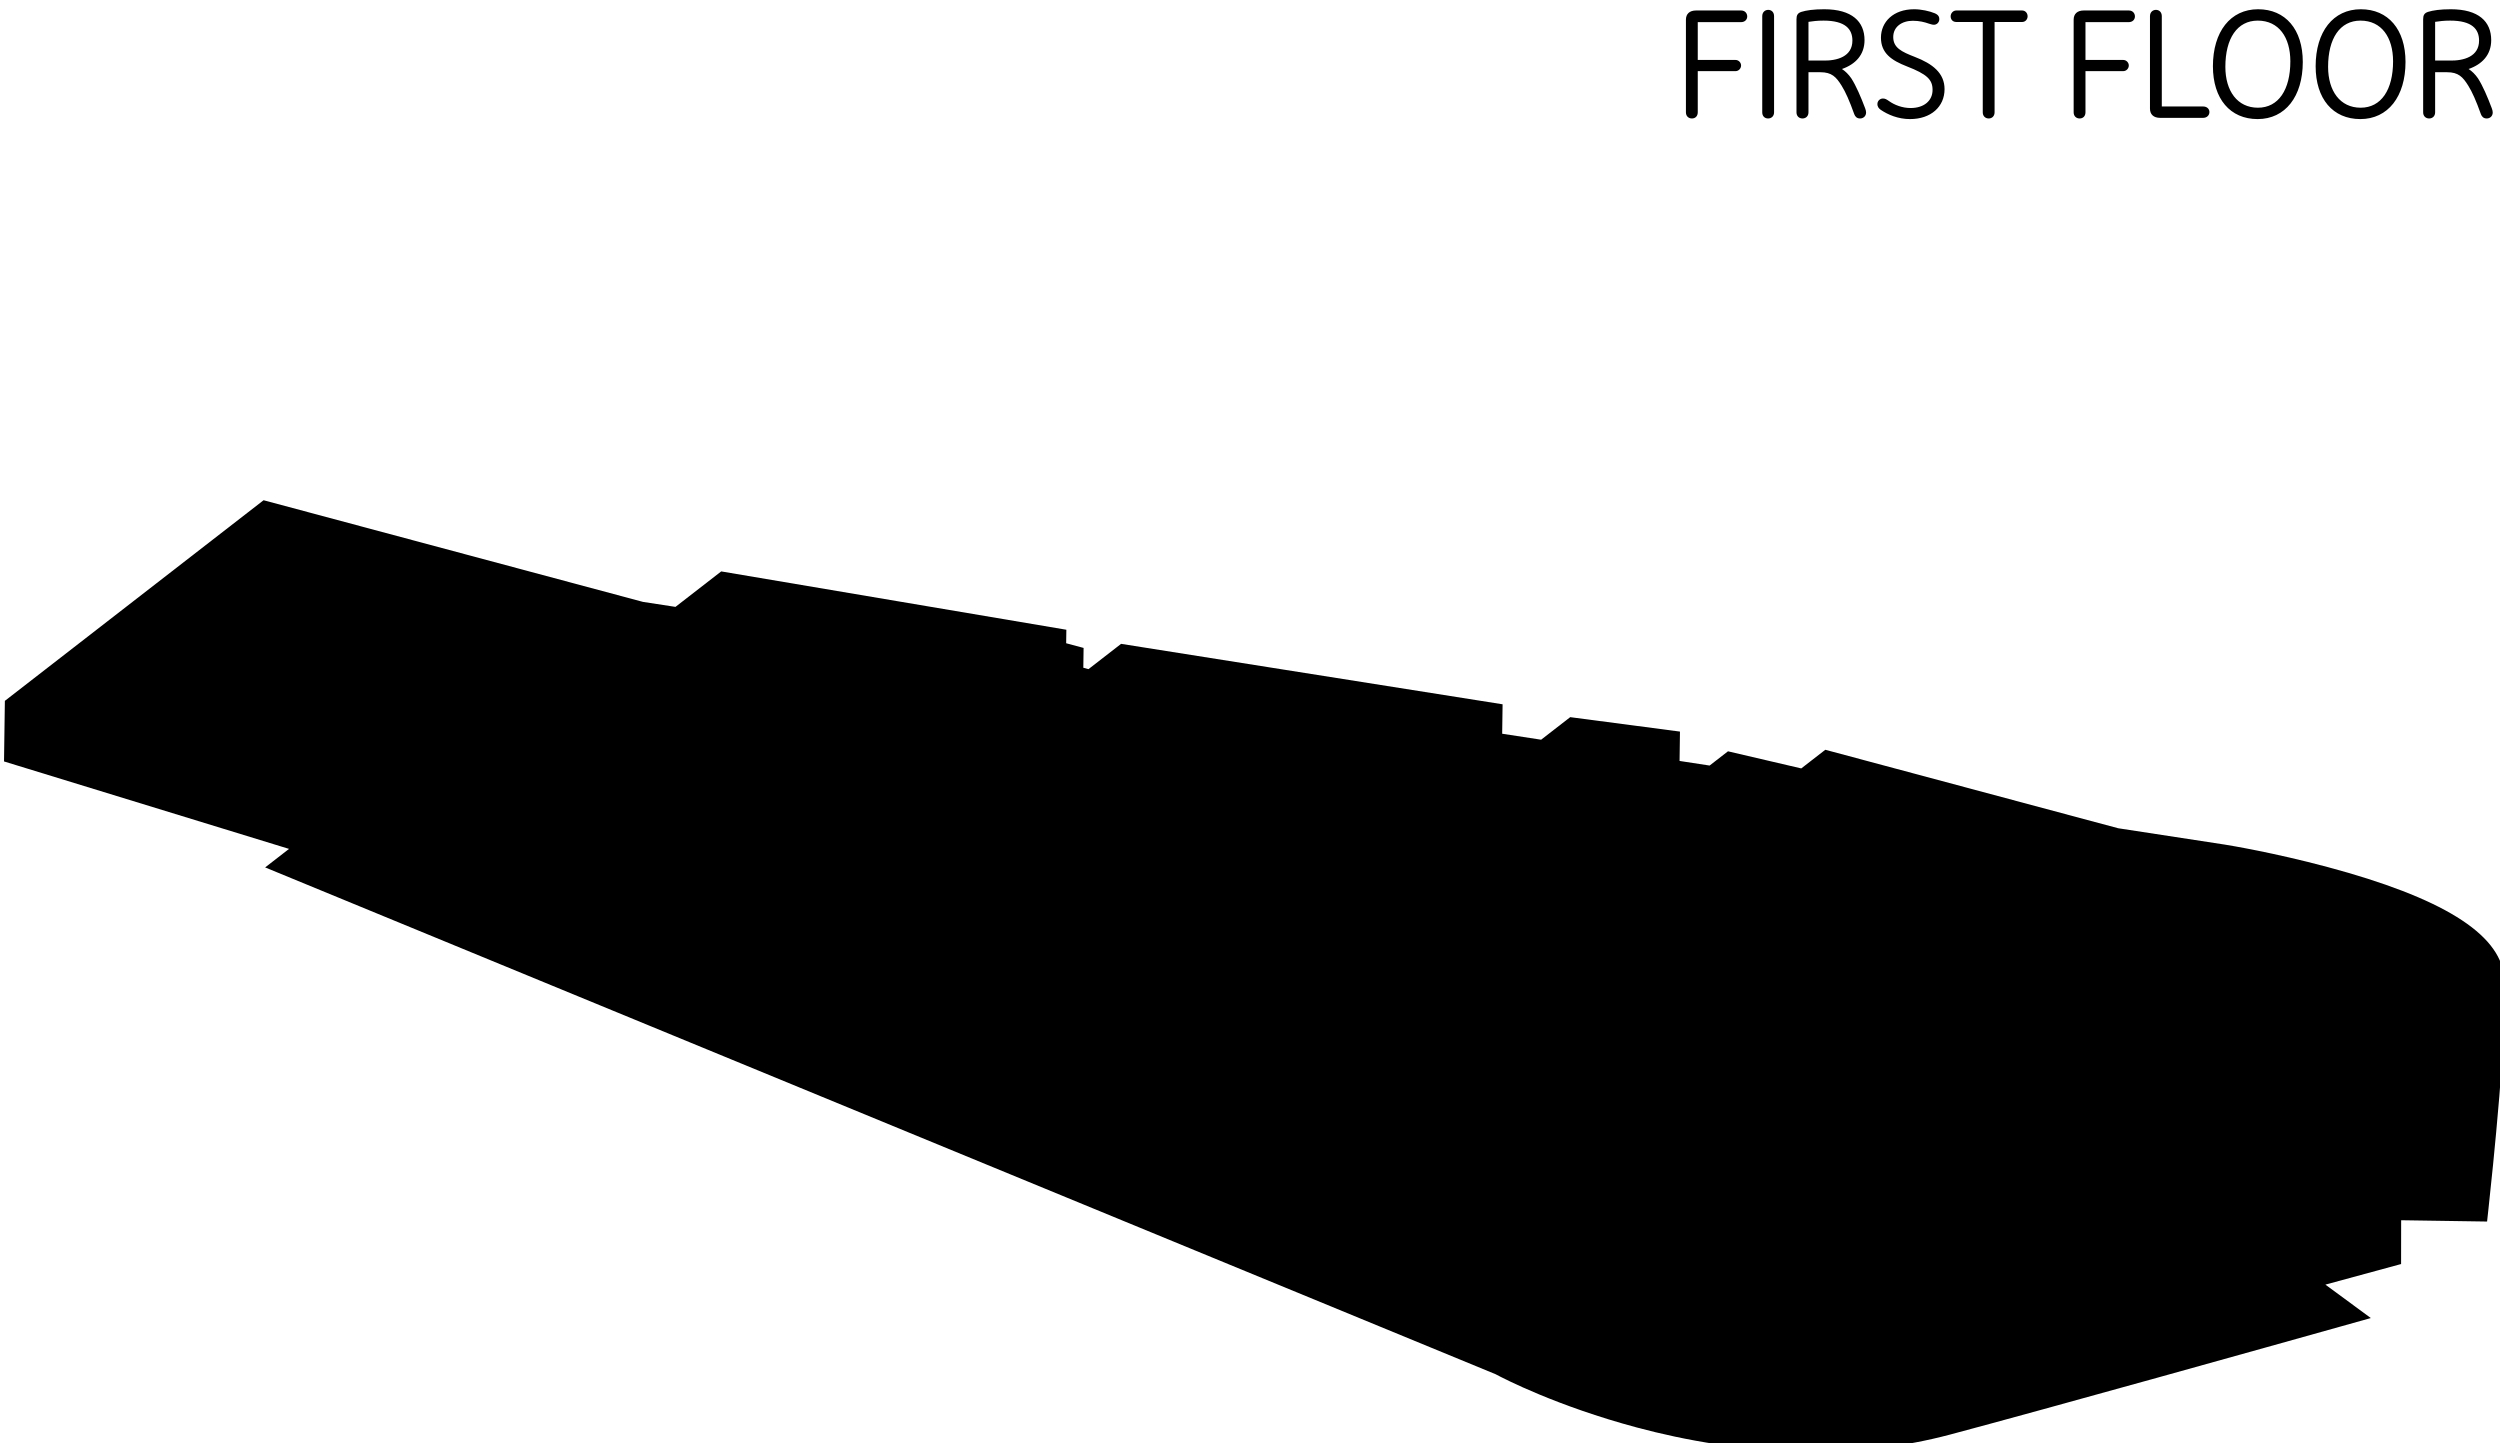
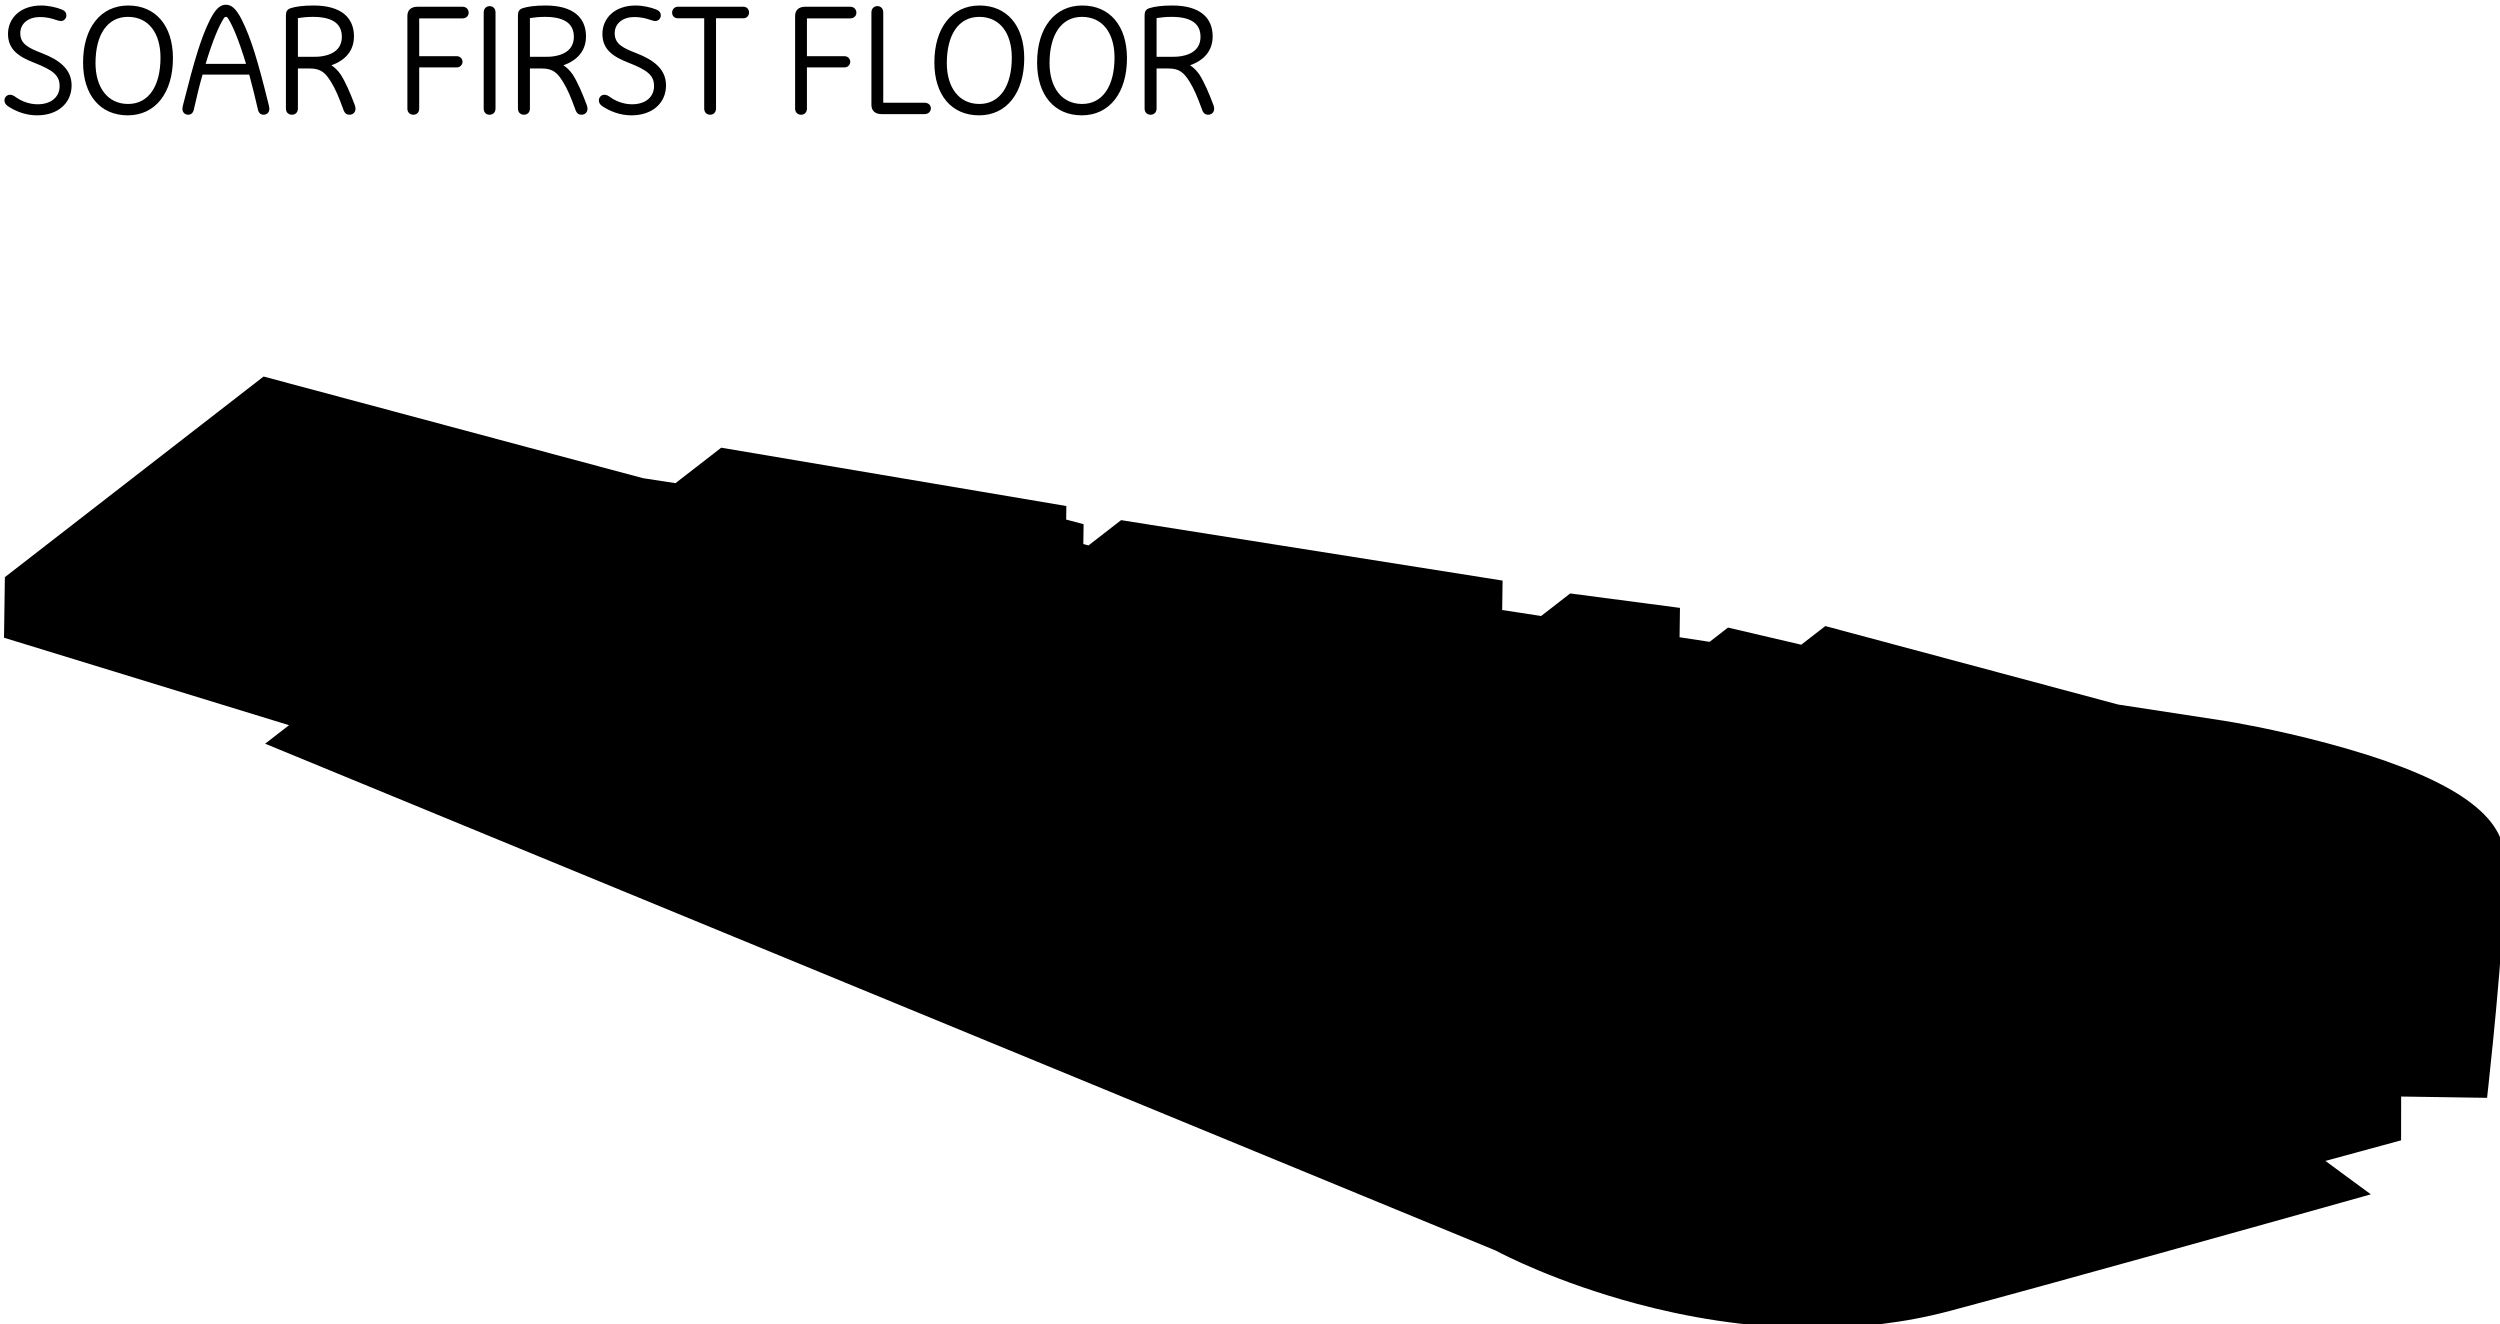
<svg xmlns="http://www.w3.org/2000/svg" version="1.1" xml:space="preserve">
  <g class="level" id="level4">
    <g class="outline">
-       <path d="M260.911,101.693 L260.911,101.693 C260.408,97.235 254.392,93.522 242.522,90.341 C236.91,88.837 232.321,88.085 231.807,88.003 L220.704,86.3 L190.192,78.124 L187.685,80.067 L180.051,78.283 L178.135,79.768 L175.005,79.288 L175.047,76.229 L163.611,74.725 L160.581,77.075 L156.522,76.452 L156.565,73.385 L116.815,67.087 L113.417,69.722 L112.878,69.577 L112.907,67.512 L111.091,67.025 L111.111,65.617 L75.149,59.539 L70.382,63.235 L66.999,62.716 L27.465,52.123 L0.507,73.027 L0.419,79.34 L30.117,88.452 L27.627,90.382 L155.831,143.186 C156.711,143.657 162.219,146.507 170.557,148.741 C175.462,150.055 181.906,151.266 188.993,151.266 C193.537,151.266 198.347,150.768 203.184,149.48 C213.464,146.743 236.92,140.172 243.865,138.224 L247.032,137.336 L242.299,133.854 L250.186,131.709 L250.192,127.145 L259.146,127.281 L259.294,125.923 C259.653,122.649 261.406,106.092 260.911,101.693 L260.911,101.693 Z M260.911,101.693" class="outline" />
+       <path d="M260.911,88.803 L260.911,88.803 C260.408,84.345 254.392,80.632 242.522,77.451 C236.91,75.947 232.321,75.195 231.807,75.113 L220.704,73.41 L190.192,65.234 L187.685,67.177 L180.051,65.393 L178.135,66.878 L175.005,66.398 L175.047,63.339 L163.611,61.835 L160.581,64.185 L156.522,63.562 L156.565,60.495 L116.815,54.197 L113.417,56.832 L112.878,56.687 L112.907,54.622 L111.091,54.135 L111.111,52.727 L75.149,46.649 L70.382,50.345 L66.999,49.826 L27.465,39.233 L0.507,60.137 L0.419,66.45 L30.117,75.562 L27.627,77.492 L155.831,130.296 C156.711,130.767 162.219,133.617 170.557,135.851 C175.462,137.165 181.906,138.376 188.993,138.376 C193.537,138.376 198.347,137.878 203.184,136.59 C213.464,133.853 236.92,127.282 243.865,125.334 L247.032,124.446 L242.299,120.964 L250.186,118.819 L250.192,114.255 L259.146,114.391 L259.294,113.033 C259.653,109.759 261.406,93.203 260.911,88.803 L260.911,88.803 Z M260.911,88.803" class="outline" />
    </g>
    <g class="label">
-       <path d="M192.902,8.166 C192.614,7.75 192.294,7.43 191.925,7.19 C193.35,6.693 194.278,5.701 194.278,4.181 C194.278,2.244 192.966,0.964 190.069,0.964 C188.965,0.964 188.212,1.076 187.7,1.236 C187.3,1.364 187.188,1.604 187.188,2.004 L187.188,11.704 C187.188,12.104 187.46,12.344 187.813,12.344 C188.165,12.344 188.437,12.104 188.437,11.704 L188.437,7.526 L189.686,7.526 C190.854,7.526 191.319,8.006 191.895,8.935 C192.295,9.575 192.711,10.503 193.207,11.896 C193.303,12.152 193.479,12.344 193.815,12.344 C194.151,12.344 194.44,12.104 194.44,11.72 C194.44,11.608 194.408,11.448 194.344,11.288 C193.911,10.135 193.398,8.935 192.902,8.166 L192.902,8.166 Z M189.877,6.31 L188.437,6.31 L188.437,2.276 C188.885,2.212 189.317,2.148 190.006,2.148 C192.295,2.148 193.015,3.044 193.015,4.229 C193.014,5.878 191.462,6.358 189.877,6.31 L189.877,6.31 Z M184.245,1.028 C183.892,1.028 183.62,1.284 183.62,1.684 L183.62,11.704 C183.62,12.104 183.876,12.344 184.228,12.344 C184.58,12.344 184.852,12.104 184.852,11.704 L184.852,1.684 C184.853,1.283 184.597,1.028 184.245,1.028 L184.245,1.028 Z M199.51,5.926 C198.149,5.398 197.269,4.982 197.269,3.861 C197.269,2.789 198.165,2.164 199.318,2.164 C199.99,2.164 200.55,2.308 200.999,2.468 C201.175,2.516 201.335,2.58 201.511,2.58 C201.799,2.58 202.071,2.34 202.071,1.988 C202.071,1.764 201.975,1.54 201.591,1.38 C201.047,1.156 200.198,0.964 199.446,0.964 C197.269,0.964 195.989,2.292 195.989,3.925 C195.989,5.542 197.093,6.294 198.694,6.918 C200.791,7.734 201.367,8.294 201.367,9.367 C201.367,10.503 200.471,11.256 199.078,11.256 C198.214,11.256 197.397,10.936 196.837,10.536 C196.581,10.36 196.437,10.264 196.197,10.264 C195.893,10.264 195.636,10.504 195.621,10.808 C195.605,11.112 195.765,11.304 195.973,11.448 C196.709,11.945 197.765,12.408 199.014,12.408 C201.207,12.408 202.616,11.112 202.616,9.287 C202.615,7.622 201.382,6.646 199.51,5.926 L199.51,5.926 Z M181.415,1.092 L176.725,1.092 C176.037,1.092 175.668,1.46 175.668,2.052 L175.668,11.704 C175.668,12.104 175.94,12.344 176.293,12.344 C176.645,12.344 176.901,12.104 176.901,11.704 L176.901,7.414 L180.823,7.414 C181.175,7.414 181.415,7.126 181.415,6.822 C181.415,6.534 181.175,6.245 180.823,6.245 L176.901,6.245 L176.901,2.308 L181.399,2.308 C181.847,2.308 182.055,2.004 182.055,1.716 C182.055,1.412 181.847,1.092 181.415,1.092 L181.415,1.092 Z M210.695,1.092 L203.844,1.092 C203.492,1.092 203.252,1.396 203.252,1.7 C203.252,2.004 203.444,2.292 203.844,2.292 L206.597,2.292 L206.597,11.704 C206.597,12.104 206.869,12.344 207.221,12.344 C207.557,12.344 207.829,12.104 207.829,11.704 L207.829,2.292 L210.694,2.292 C211.062,2.292 211.27,1.988 211.27,1.7 C211.271,1.38 211.047,1.092 210.695,1.092 L210.695,1.092 Z M259.639,11.288 C259.207,10.135 258.695,8.935 258.199,8.166 C257.911,7.75 257.591,7.43 257.222,7.19 C258.647,6.693 259.576,5.701 259.576,4.181 C259.576,2.244 258.264,0.964 255.366,0.964 C254.262,0.964 253.51,1.076 252.997,1.236 C252.597,1.364 252.485,1.604 252.485,2.004 L252.485,11.704 C252.485,12.104 252.756,12.344 253.109,12.344 C253.461,12.344 253.733,12.104 253.733,11.704 L253.733,7.526 L254.981,7.526 C256.15,7.526 256.614,8.006 257.19,8.935 C257.59,9.575 258.006,10.503 258.502,11.896 C258.599,12.152 258.774,12.344 259.11,12.344 C259.446,12.344 259.734,12.104 259.734,11.72 C259.734,11.608 259.703,11.447 259.639,11.288 L259.639,11.288 Z M255.173,6.31 L253.733,6.31 L253.733,2.276 C254.181,2.212 254.613,2.148 255.301,2.148 C257.59,2.148 258.311,3.044 258.311,4.229 C258.311,5.878 256.758,6.358 255.173,6.31 L255.173,6.31 Z M245.989,0.964 C243.108,0.964 241.283,3.301 241.283,6.902 C241.283,10.295 243.076,12.408 245.941,12.408 C248.822,12.408 250.647,10.055 250.647,6.454 C250.647,3.06 248.839,0.964 245.989,0.964 L245.989,0.964 Z M245.974,11.223 C243.829,11.223 242.58,9.478 242.58,6.966 C242.58,4.005 243.812,2.148 245.957,2.148 C248.15,2.148 249.351,3.893 249.351,6.39 C249.351,9.351 248.118,11.223 245.974,11.223 L245.974,11.223 Z M235.285,0.964 C232.404,0.964 230.579,3.301 230.579,6.902 C230.579,10.295 232.372,12.408 235.237,12.408 C238.118,12.408 239.943,10.055 239.943,6.454 C239.943,3.06 238.135,0.964 235.285,0.964 L235.285,0.964 Z M235.27,11.223 C233.125,11.223 231.876,9.478 231.876,6.966 C231.876,4.005 233.108,2.148 235.253,2.148 C237.446,2.148 238.647,3.893 238.647,6.39 C238.646,9.351 237.414,11.223 235.27,11.223 L235.27,11.223 Z M221.814,1.092 L217.124,1.092 C216.436,1.092 216.068,1.46 216.068,2.052 L216.068,11.704 C216.068,12.104 216.339,12.344 216.692,12.344 C217.044,12.344 217.3,12.104 217.3,11.704 L217.3,7.414 L221.221,7.414 C221.574,7.414 221.814,7.126 221.814,6.822 C221.814,6.534 221.574,6.245 221.221,6.245 L217.3,6.245 L217.3,2.308 L221.797,2.308 C222.245,2.308 222.453,2.004 222.453,1.716 C222.454,1.412 222.246,1.092 221.814,1.092 L221.814,1.092 Z M229.559,11.095 L225.253,11.095 L225.253,1.684 C225.253,1.284 224.996,1.028 224.645,1.028 C224.292,1.028 224.021,1.284 224.021,1.684 L224.021,11.32 C224.021,11.912 224.389,12.28 225.077,12.28 L229.559,12.28 C229.958,12.28 230.215,12.008 230.215,11.672 C230.215,11.367 229.975,11.095 229.559,11.095 L229.559,11.095 Z M229.559,11.095" class="Shape" />
+       <path d="M4.354,5.536 C2.994,5.008 2.113,4.592 2.113,3.471 C2.113,2.399 3.009,1.774 4.162,1.774 C4.834,1.774 5.394,1.918 5.843,2.078 C6.019,2.126 6.179,2.19 6.355,2.19 C6.643,2.19 6.916,1.95 6.916,1.598 C6.916,1.374 6.82,1.15 6.436,0.99 C5.892,0.766 5.043,0.574 4.291,0.574 C2.114,0.574 0.834,1.902 0.834,3.535 C0.834,5.152 1.938,5.904 3.539,6.528 C5.636,7.344 6.212,7.904 6.212,8.977 C6.212,10.113 5.316,10.866 3.923,10.866 C3.059,10.866 2.242,10.546 1.682,10.146 C1.426,9.97 1.282,9.874 1.042,9.874 C0.738,9.874 0.481,10.114 0.466,10.418 C0.45,10.722 0.61,10.914 0.818,11.058 C1.554,11.555 2.61,12.018 3.859,12.018 C6.052,12.018 7.461,10.722 7.461,8.897 C7.459,7.232 6.227,6.256 4.354,5.536 L4.354,5.536 Z M13.362,0.574 C10.481,0.574 8.656,2.911 8.656,6.512 C8.656,9.905 10.448,12.018 13.314,12.018 C16.195,12.018 18.02,9.665 18.02,6.064 C18.02,2.67 16.211,0.574 13.362,0.574 L13.362,0.574 Z M13.346,10.833 C11.201,10.833 9.952,9.088 9.952,6.576 C9.952,3.615 11.184,1.758 13.329,1.758 C15.522,1.758 16.723,3.503 16.723,6 C16.724,8.961 15.491,10.833 13.346,10.833 L13.346,10.833 Z M25.218,2.11 C24.594,0.861 24.098,0.493 23.537,0.493 C22.977,0.493 22.481,0.861 21.856,2.11 C20.96,3.919 20.272,6.192 19.103,10.818 C19.039,11.042 19.007,11.218 19.007,11.33 C19.007,11.714 19.263,11.954 19.615,11.954 C19.903,11.954 20.111,11.778 20.191,11.442 C20.495,10.066 20.799,8.833 21.104,7.776 L25.97,7.776 C26.258,8.833 26.562,10.065 26.883,11.442 C26.963,11.778 27.171,11.954 27.459,11.954 C27.811,11.954 28.067,11.714 28.067,11.33 C28.067,11.218 28.019,11.042 27.971,10.818 C26.835,6.192 26.115,3.919 25.218,2.11 L25.218,2.11 Z M21.425,6.656 C22.161,4.207 22.818,2.686 23.33,1.886 C23.378,1.822 23.426,1.758 23.538,1.758 C23.65,1.758 23.698,1.822 23.746,1.886 C24.258,2.686 24.898,4.207 25.635,6.656 L21.425,6.656 L21.425,6.656 Z M35.506,7.776 C35.218,7.36 34.898,7.04 34.529,6.8 C35.954,6.303 36.882,5.311 36.882,3.791 C36.882,1.854 35.57,0.574 32.673,0.574 C31.569,0.574 30.816,0.686 30.304,0.846 C29.904,0.974 29.792,1.214 29.792,1.614 L29.792,11.314 C29.792,11.714 30.064,11.954 30.416,11.954 C30.769,11.954 31.041,11.714 31.041,11.314 L31.041,7.136 L32.29,7.136 C33.458,7.136 33.923,7.616 34.499,8.545 C34.899,9.185 35.315,10.113 35.811,11.506 C35.907,11.762 36.083,11.954 36.419,11.954 C36.755,11.954 37.044,11.714 37.044,11.33 C37.044,11.218 37.012,11.058 36.948,10.898 C36.515,9.745 36.002,8.545 35.506,7.776 L35.506,7.776 Z M32.481,5.92 L31.041,5.92 L31.041,1.886 C31.489,1.822 31.921,1.758 32.61,1.758 C34.899,1.758 35.619,2.654 35.619,3.839 C35.618,5.488 34.066,5.968 32.481,5.92 L32.481,5.92 Z M48.194,0.702 L43.504,0.702 C42.816,0.702 42.448,1.07 42.448,1.662 L42.448,11.314 C42.448,11.714 42.719,11.954 43.072,11.954 C43.424,11.954 43.68,11.714 43.68,11.314 L43.68,7.024 L47.601,7.024 C47.954,7.024 48.194,6.736 48.194,6.432 C48.194,6.144 47.954,5.855 47.601,5.855 L43.68,5.855 L43.68,1.917 L48.177,1.917 C48.625,1.917 48.833,1.613 48.833,1.325 C48.834,1.022 48.626,0.702 48.194,0.702 L48.194,0.702 Z M51.024,0.638 C50.671,0.638 50.4,0.894 50.4,1.294 L50.4,11.314 C50.4,11.714 50.656,11.954 51.007,11.954 C51.36,11.954 51.632,11.714 51.632,11.314 L51.632,1.294 C51.633,0.893 51.376,0.638 51.024,0.638 L51.024,0.638 Z M59.682,7.776 C59.394,7.36 59.074,7.04 58.705,6.8 C60.13,6.303 61.059,5.311 61.059,3.791 C61.059,1.854 59.747,0.574 56.849,0.574 C55.745,0.574 54.993,0.686 54.48,0.846 C54.08,0.974 53.968,1.214 53.968,1.614 L53.968,11.314 C53.968,11.714 54.239,11.954 54.592,11.954 C54.944,11.954 55.216,11.714 55.216,11.314 L55.216,7.136 L56.464,7.136 C57.633,7.136 58.097,7.616 58.673,8.545 C59.073,9.185 59.489,10.113 59.985,11.506 C60.082,11.762 60.257,11.954 60.593,11.954 C60.929,11.954 61.217,11.714 61.217,11.33 C61.217,11.218 61.186,11.058 61.121,10.898 C60.69,9.745 60.178,8.545 59.682,7.776 L59.682,7.776 Z M56.656,5.92 L55.216,5.92 L55.216,1.886 C55.664,1.822 56.096,1.758 56.784,1.758 C59.073,1.758 59.794,2.654 59.794,3.839 C59.794,5.488 58.241,5.968 56.656,5.92 L56.656,5.92 Z M66.289,5.536 C64.929,5.008 64.049,4.592 64.049,3.471 C64.049,2.399 64.945,1.774 66.098,1.774 C66.77,1.774 67.33,1.918 67.779,2.078 C67.955,2.126 68.115,2.19 68.291,2.19 C68.579,2.19 68.852,1.95 68.852,1.598 C68.852,1.374 68.755,1.15 68.372,0.99 C67.828,0.766 66.979,0.574 66.227,0.574 C64.05,0.574 62.769,1.902 62.769,3.535 C62.769,5.152 63.873,5.904 65.474,6.528 C67.572,7.344 68.148,7.904 68.148,8.977 C68.148,10.113 67.252,10.866 65.859,10.866 C64.995,10.866 64.178,10.546 63.618,10.146 C63.362,9.97 63.218,9.874 62.977,9.874 C62.673,9.874 62.417,10.114 62.401,10.418 C62.385,10.722 62.546,10.914 62.754,11.058 C63.49,11.555 64.547,12.018 65.795,12.018 C67.988,12.018 69.397,10.722 69.397,8.897 C69.395,7.232 68.162,6.256 66.289,5.536 L66.289,5.536 Z M77.474,0.702 L70.623,0.702 C70.271,0.702 70.031,1.006 70.031,1.31 C70.031,1.614 70.222,1.902 70.623,1.902 L73.376,1.902 L73.376,11.314 C73.376,11.714 73.648,11.954 74.001,11.954 C74.337,11.954 74.608,11.714 74.608,11.314 L74.608,1.902 L77.473,1.902 C77.841,1.902 78.049,1.598 78.049,1.31 C78.05,0.99 77.826,0.702 77.474,0.702 L77.474,0.702 Z M88.594,0.702 L83.904,0.702 C83.216,0.702 82.848,1.07 82.848,1.662 L82.848,11.314 C82.848,11.714 83.119,11.954 83.472,11.954 C83.824,11.954 84.08,11.714 84.08,11.314 L84.08,7.024 L88.001,7.024 C88.354,7.024 88.594,6.736 88.594,6.432 C88.594,6.144 88.354,5.855 88.001,5.855 L84.08,5.855 L84.08,1.917 L88.577,1.917 C89.025,1.917 89.233,1.613 89.233,1.325 C89.233,1.022 89.025,0.702 88.594,0.702 L88.594,0.702 Z M96.338,10.705 L92.032,10.705 L92.032,1.293 C92.032,0.893 91.775,0.637 91.424,0.637 C91.071,0.637 90.8,0.893 90.8,1.293 L90.8,10.929 C90.8,11.521 91.168,11.889 91.856,11.889 L96.338,11.889 C96.737,11.889 96.994,11.617 96.994,11.281 C96.994,10.977 96.754,10.705 96.338,10.705 L96.338,10.705 Z M102.064,0.574 C99.183,0.574 97.358,2.911 97.358,6.512 C97.358,9.905 99.151,12.018 102.016,12.018 C104.897,12.018 106.722,9.665 106.722,6.064 C106.723,2.67 104.914,0.574 102.064,0.574 L102.064,0.574 Z M102.049,10.833 C99.904,10.833 98.655,9.088 98.655,6.576 C98.655,3.615 99.887,1.758 102.032,1.758 C104.225,1.758 105.426,3.503 105.426,6 C105.426,8.961 104.193,10.833 102.049,10.833 L102.049,10.833 Z M112.769,0.574 C109.888,0.574 108.063,2.911 108.063,6.512 C108.063,9.905 109.856,12.018 112.721,12.018 C115.602,12.018 117.427,9.665 117.427,6.064 C117.427,2.67 115.618,0.574 112.769,0.574 L112.769,0.574 Z M112.753,10.833 C110.608,10.833 109.359,9.088 109.359,6.576 C109.359,3.615 110.591,1.758 112.736,1.758 C114.929,1.758 116.13,3.503 116.13,6 C116.13,8.961 114.897,10.833 112.753,10.833 L112.753,10.833 Z M126.418,10.898 C125.986,9.745 125.474,8.545 124.978,7.776 C124.69,7.36 124.37,7.04 124.001,6.8 C125.426,6.303 126.355,5.311 126.355,3.791 C126.355,1.854 125.043,0.574 122.145,0.574 C121.041,0.574 120.289,0.686 119.776,0.846 C119.376,0.974 119.264,1.214 119.264,1.614 L119.264,11.314 C119.264,11.714 119.535,11.954 119.888,11.954 C120.24,11.954 120.512,11.714 120.512,11.314 L120.512,7.136 L121.76,7.136 C122.929,7.136 123.393,7.616 123.969,8.545 C124.369,9.185 124.785,10.113 125.281,11.506 C125.378,11.762 125.553,11.954 125.889,11.954 C126.225,11.954 126.513,11.714 126.513,11.33 C126.514,11.218 126.482,11.057 126.418,10.898 L126.418,10.898 Z M121.952,5.92 L120.512,5.92 L120.512,1.886 C120.96,1.822 121.392,1.758 122.08,1.758 C124.369,1.758 125.09,2.654 125.09,3.839 C125.09,5.488 123.537,5.968 121.952,5.92 L121.952,5.92 Z M121.952,5.92" class="Shape" />
    </g>
    <g class="background">
-       <path d="M242.134,91.79 C249.792,93.842 258.899,97.237 259.42,101.861 C259.92,106.3 257.911,124.788 257.805,125.761 L243.483,125.543 L248.695,126.939 L248.69,130.562 L241.501,132.517 L236.477,131.432 L243.669,136.723 C242.196,137.136 214.217,144.993 202.801,148.032 C191.131,151.138 179.592,149.609 170.948,147.293 C162.244,144.961 156.765,141.986 156.477,141.83 L30.596,89.981 L33.324,87.866 L1.938,78.236 L30.597,57.37 L61.851,65.745 L64.329,63.823 L231.579,89.485 C231.824,89.525 236.458,90.269 242.134,91.79 L242.134,91.79 Z M242.134,91.79" class="walkway" />
-       <path d="M136.57,106.203 L123.982,102.83 L114,103.78 L110.676,102.889 L116.908,102.315 L128.32,93.465 L128.371,89.854 L129.192,90.074 L143.825,87.785 L154.988,79.129 L155.05,74.663 L117.224,68.669 L113.751,71.363 L111.578,70.781 L111.361,70.949 L111.393,68.658 L109.577,68.171 L109.595,66.881 L75.55,61.127 L71.335,64.395 L71.321,65.426 L27.799,53.764 L2.001,73.77 L1.938,78.236 L41.196,88.755 L41.135,93.137 L75.488,107.261 L81.194,102.836 L93.782,106.209 L99.238,101.978 L99.252,100.948 L106.308,102.838 L108.318,101.279 L108.305,102.254 L107.483,102.034 L95.329,111.458 L95.267,115.924 L105.934,120.339 L107.425,119.182 L110.917,120.118 L110.892,121.923 L117.902,125.097 L136.507,110.669 L136.57,106.203 Z M136.57,106.203" class="wall" />
-       <path d="M220.91,87.907 L190.523,79.765 L188.041,81.69 L180.407,79.906 L169.99,87.983 L169.928,92.45 L170.905,92.712 L168.258,94.764 L163.434,93.471 L163.442,92.955 L165.591,91.288 L165.639,87.88 L173.469,82.008 L173.531,77.542 L164.039,76.293 L147.915,88.796 L147.853,93.262 L159.246,96.315 L142.954,108.948 L142.892,113.414 L144.307,113.793 L141.16,116.233 L135.511,114.72 L125.094,122.797 L125.032,127.264 L144.46,132.469 L144.445,133.504 L146.449,134.041 L146.428,135.587 L161.617,139.657 L181.96,123.882 L187.171,125.279 L207.51,109.508 L207.567,105.387 L211.542,102.305 L211.58,99.561 L220.848,92.374 L220.91,87.907 Z M220.91,87.907" class="wall" />
+       <path d="M242.134,78.9 C249.792,80.952 258.899,84.347 259.42,88.971 C259.92,93.41 257.911,111.898 257.805,112.871 L243.483,112.653 L248.695,114.049 L248.69,117.672 L241.501,119.627 L236.477,118.542 L243.669,123.833 C242.196,124.246 214.217,132.103 202.801,135.142 C191.131,138.248 179.592,136.719 170.948,134.403 C162.244,132.071 156.765,129.096 156.477,128.94 L30.596,77.091 L33.324,74.976 L1.938,65.346 L30.597,44.48 L61.851,52.855 L64.329,50.933 L231.579,76.595 C231.824,76.635 236.458,77.379 242.134,78.9 L242.134,78.9 Z M242.134,78.9" class="walkway" />
+       <path d="M136.57,93.313 L123.982,89.94 L114,90.89 L110.676,89.999 L116.908,89.425 L128.32,80.575 L128.371,76.964 L129.192,77.184 L143.825,74.895 L154.988,66.239 L155.05,61.773 L117.224,55.779 L113.751,58.473 L111.578,57.891 L111.361,58.059 L111.393,55.768 L109.577,55.281 L109.595,53.991 L75.55,48.237 L71.335,51.505 L71.321,52.536 L27.799,40.874 L2.001,60.88 L1.938,65.346 L41.196,75.865 L41.135,80.247 L75.488,94.371 L81.194,89.946 L93.782,93.319 L99.238,89.088 L99.252,88.058 L106.308,89.948 L108.318,88.389 L108.305,89.364 L107.483,89.144 L95.329,98.568 L95.267,103.034 L105.934,107.449 L107.425,106.292 L110.917,107.228 L110.892,109.033 L117.902,112.207 L136.507,97.779 L136.57,93.313 Z M136.57,93.313" class="wall" />
+       <path d="M220.91,75.017 L190.523,66.875 L188.041,68.8 L180.407,67.016 L169.99,75.093 L169.928,79.56 L170.905,79.822 L168.258,81.874 L163.434,80.581 L163.442,80.065 L165.591,78.398 L165.639,74.99 L173.469,69.118 L173.531,64.652 L164.039,63.403 L147.915,75.906 L147.853,80.372 L159.246,83.425 L142.954,96.058 L142.892,100.524 L144.307,100.903 L141.16,103.343 L135.511,101.83 L125.094,109.907 L125.032,114.374 L144.46,119.579 L144.445,120.614 L146.449,121.151 L146.428,122.697 L161.617,126.767 L181.96,110.992 L187.171,112.389 L207.51,96.618 L207.567,92.497 L211.542,89.415 L211.58,86.671 L220.848,79.484 L220.91,75.017 Z M220.91,75.017" class="wall" />
    </g>
    <g class="ceilings">
-       <path class="unit" d="M155.049,74.663 L143.887,83.319 L129.254,85.608 L127.082,85.026 L128.569,83.873 L73.874,69.218 L77.843,66.139 L71.335,64.396 L75.554,61.124 L109.594,66.881 L108.353,67.844 L111.393,68.658 L107.673,71.542 L109.845,72.124 L111.582,70.777 L113.754,71.359 L117.224,68.669 L155.049,74.663 Z M155.049,74.663" id="5001" />
-       <path class="unit" d="M75.985,66.676 L72.511,69.369 L125.471,83.56 L106.37,98.372 L47.768,82.67 L44.545,85.17 L2,73.77 L27.799,53.764 L75.985,66.676 Z M75.985,66.676" id="5002" />
-       <path class="unit" d="M125.719,85.178 L128.382,88.999 L116.974,97.845 L108.354,98.643 L125.719,85.178 Z M125.719,85.178" id="5003" />
-       <path class="unit" d="M99.3,97.512 L93.843,101.743 L81.256,98.37 L75.549,102.795 L41.197,88.67 L47.644,83.671 L99.3,97.512 Z M99.3,97.512" id="5004" />
-       <path class="unit" d="M136.569,106.203 L117.963,120.631 L110.961,117.459 L112.698,116.112 L107.486,114.716 L106,115.869 L95.329,111.458 L107.482,102.034 L113.999,103.78 L123.981,102.83 L136.569,106.203 Z M136.569,106.203" id="5005" />
-       <path class="unit" d="M220.909,87.907 L209.001,97.142 L211.603,97.839 L203.664,103.995 L207.571,105.042 L187.233,120.813 L182.029,119.418 L161.686,135.193 L146.489,131.12 L147.98,129.964 L144.511,129.035 L145.502,128.266 L125.101,122.799 L135.518,114.722 L141.16,116.233 L148.603,110.462 L142.961,108.95 L163.054,93.369 L168.258,94.764 L175.201,89.38 L169.997,87.986 L180.419,79.904 L188.04,81.69 L190.523,79.765 L220.909,87.907 Z M220.909,87.907" id="5006" />
-       <path class="unit" d="M173.53,77.542 L162.34,85.934 L165.653,86.821 L162.184,89.512 L163.488,89.861 L160.51,92.171 L147.923,88.798 L164.046,76.295 L173.53,77.542 Z M173.53,77.542" id="5007" />
+       <path class="unit" d="M155.049,61.773 L143.887,70.429 L129.254,72.718 L127.082,72.136 L128.569,70.983 L73.874,56.328 L77.843,53.249 L71.335,51.506 L75.554,48.234 L109.594,53.991 L108.353,54.954 L111.393,55.768 L107.673,58.652 L109.845,59.234 L111.582,57.887 L113.754,58.469 L117.224,55.779 L155.049,61.773 Z M155.049,61.773" id="5001" />
+       <path class="unit" d="M75.985,53.786 L72.511,56.479 L125.471,70.67 L106.37,85.482 L47.768,69.78 L44.545,72.28 L2,60.88 L27.799,40.874 L75.985,53.786 Z M75.985,53.786" id="5002" />
+       <path class="unit" d="M125.719,72.288 L128.382,76.109 L116.974,84.955 L108.354,85.753 L125.719,72.288 Z M125.719,72.288" id="5003" />
+       <path class="unit" d="M99.3,84.622 L93.843,88.853 L81.256,85.48 L75.549,89.905 L41.197,75.78 L47.644,70.781 L99.3,84.622 Z M99.3,84.622" id="5004" />
+       <path class="unit" d="M136.569,93.313 L117.963,107.741 L110.961,104.569 L112.698,103.222 L107.486,101.826 L106,102.979 L95.329,98.568 L107.482,89.144 L113.999,90.89 L123.981,89.94 L136.569,93.313 Z M136.569,93.313" id="5005" />
+       <path class="unit" d="M220.909,75.017 L209.001,84.252 L211.603,84.949 L203.664,91.105 L207.571,92.152 L187.233,107.923 L182.029,106.528 L161.686,122.303 L146.489,118.23 L147.98,117.074 L144.511,116.145 L145.502,115.376 L125.101,109.909 L135.518,101.832 L141.16,103.343 L148.603,97.572 L142.961,96.06 L163.054,80.479 L168.258,81.874 L175.201,76.49 L169.997,75.096 L180.419,67.014 L188.04,68.8 L190.523,66.875 L220.909,75.017 Z M220.909,75.017" id="5006" />
+       <path class="unit" d="M173.53,64.652 L162.34,73.044 L165.653,73.931 L162.184,76.622 L163.488,76.971 L160.51,79.281 L147.923,75.908 L164.046,63.405 L173.53,64.652 Z M173.53,64.652" id="5007" />
    </g>
  </g>
</svg>
